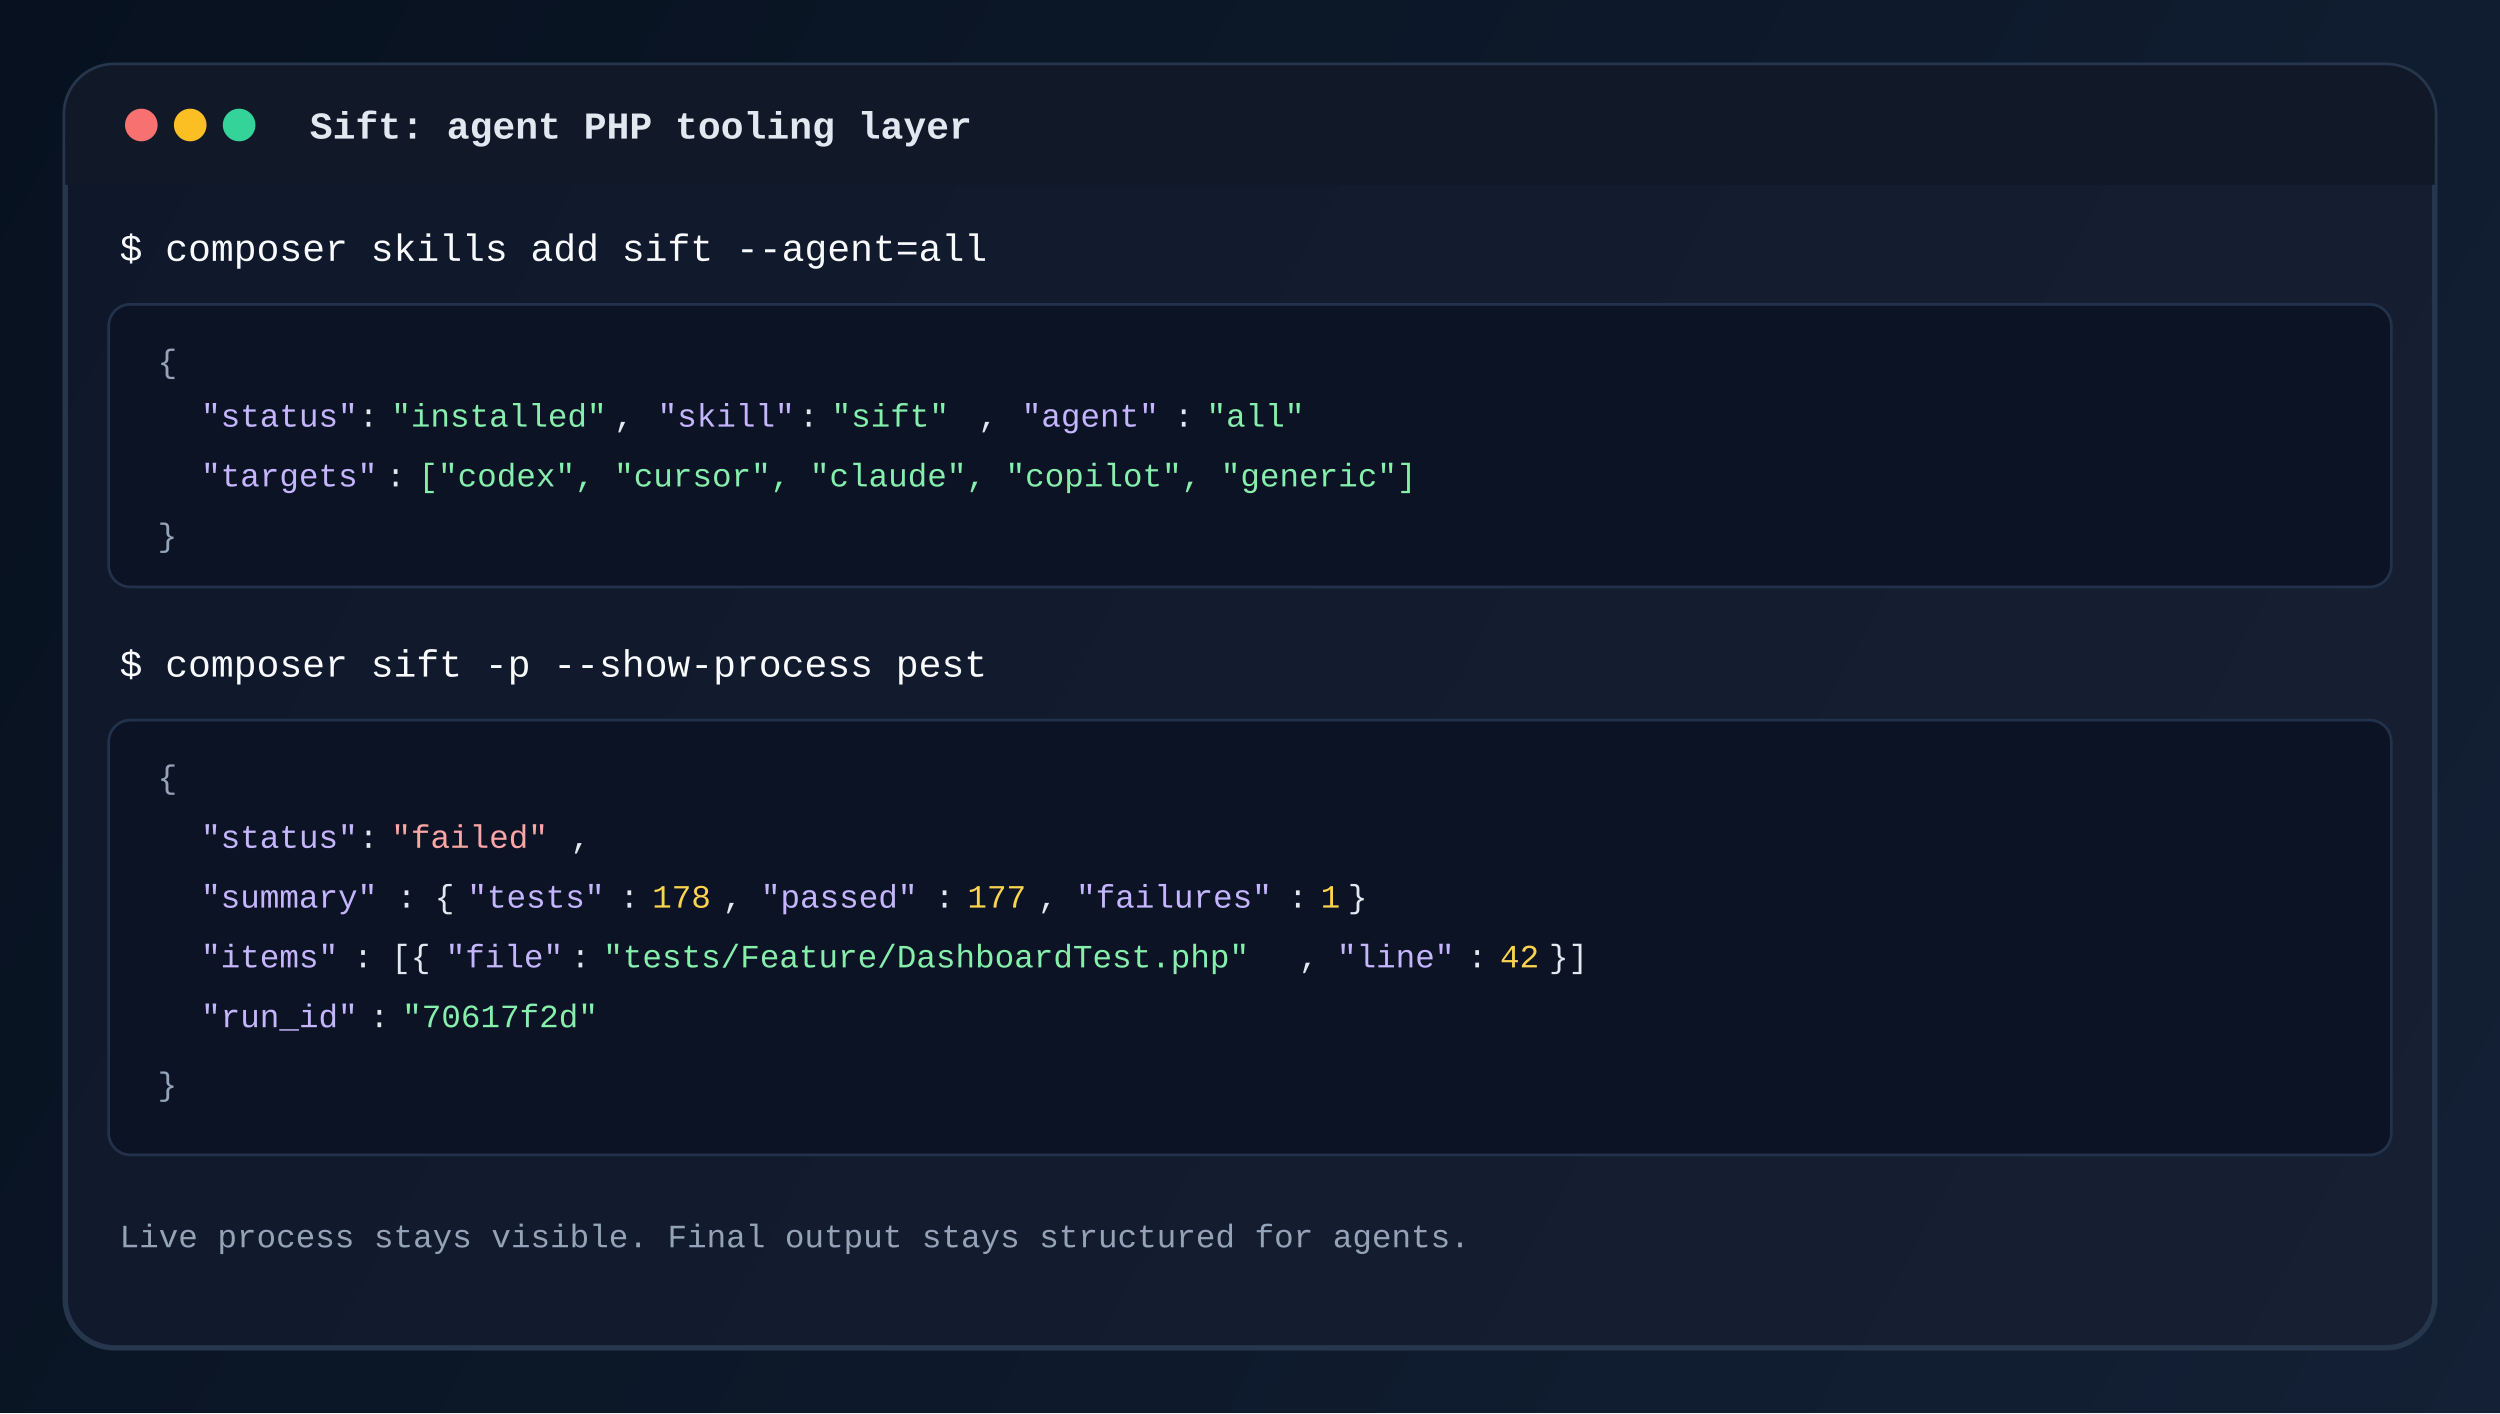
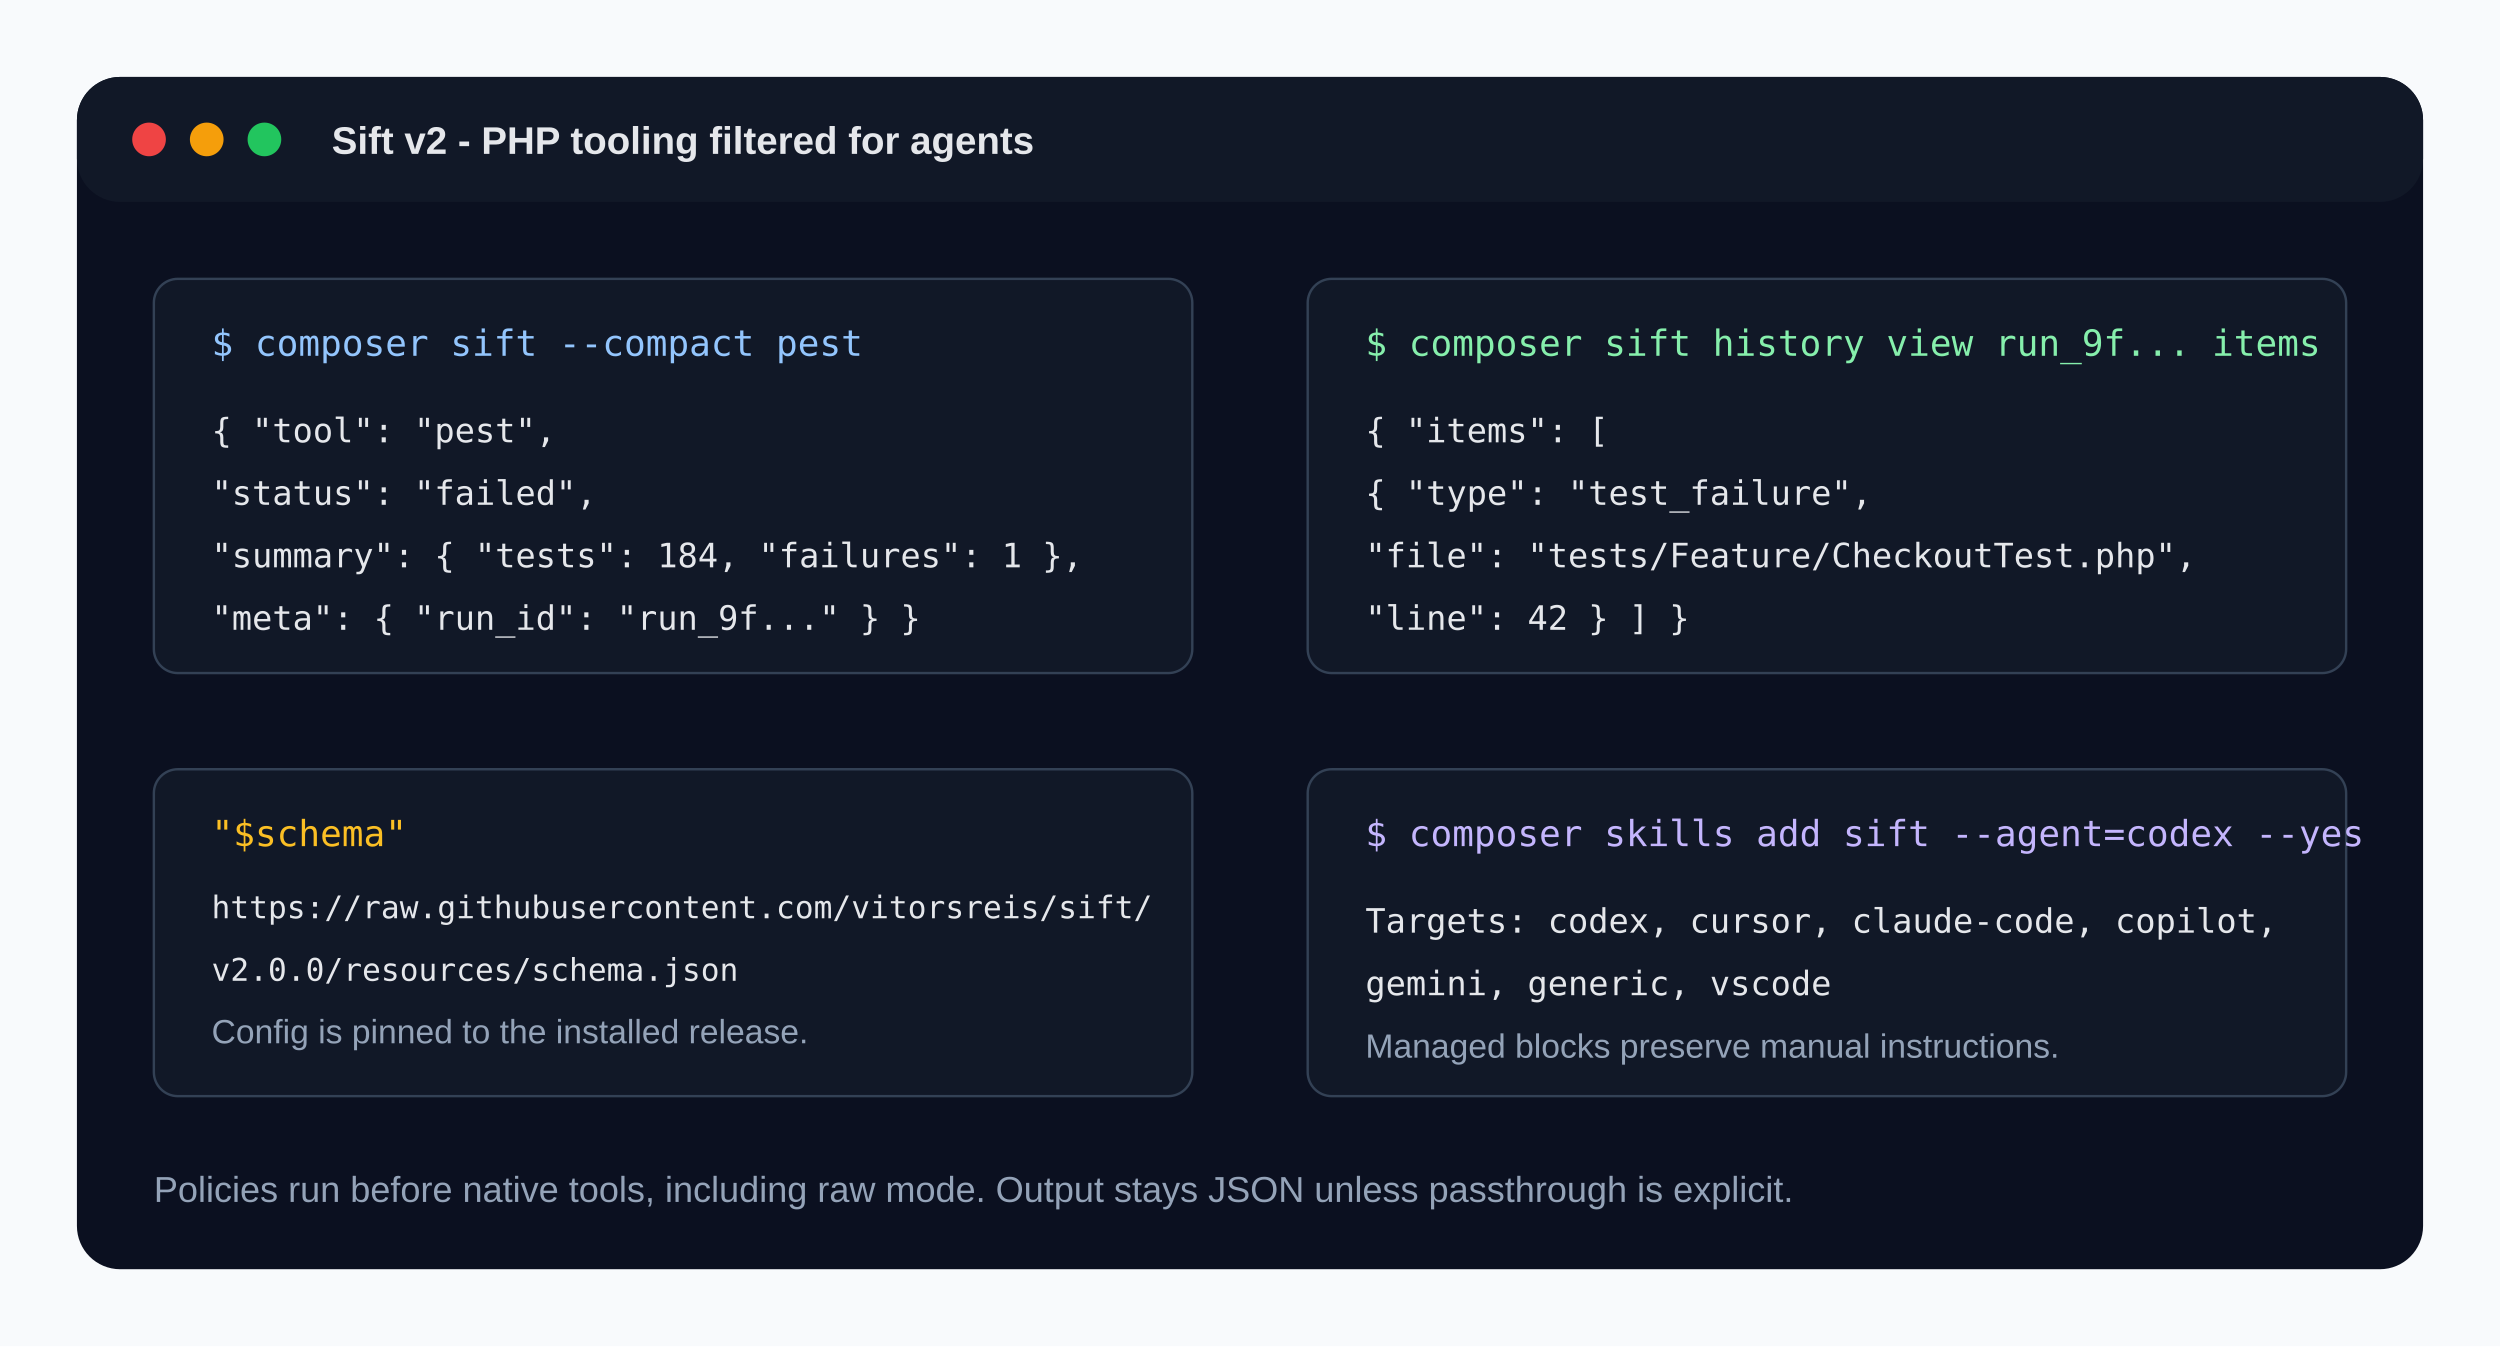
- <svg xmlns="http://www.w3.org/2000/svg" viewBox="0 0 920 520" role="img" aria-labelledby="title desc">
-   <defs>
-     <linearGradient id="bg" x1="0" y1="0" x2="920" y2="520" gradientUnits="userSpaceOnUse">
-       <stop offset="0" stop-color="#07111f" />
-       <stop offset="1" stop-color="#132035" />
-     </linearGradient>
-     <linearGradient id="panel" x1="24" y1="24" x2="896" y2="496" gradientUnits="userSpaceOnUse">
-       <stop offset="0" stop-color="#0f172a" />
-       <stop offset="1" stop-color="#172033" />
-     </linearGradient>
-   </defs>
-   <rect width="920" height="520" fill="url(#bg)" />
-   <rect x="24" y="24" width="872" height="472" rx="18" fill="url(#panel)" stroke="#26364d" stroke-width="2" />
-   <rect x="24" y="24" width="872" height="44" rx="18" fill="#111827" />
-   <rect x="24" y="50" width="872" height="18" fill="#111827" />
-   <circle cx="52" cy="46" r="6" fill="#f87171" />
-   <circle cx="70" cy="46" r="6" fill="#fbbf24" />
-   <circle cx="88" cy="46" r="6" fill="#34d399" />
-   <text x="114" y="51" fill="#e2e8f0" font-family="'Courier New', monospace" font-size="14" font-weight="700">Sift: agent PHP tooling layer</text>
-   <text x="44" y="96" fill="#f8fafc" font-family="'Courier New', monospace" font-size="14">$ composer skills add sift --agent=all</text>
-   <rect x="40" y="112" width="840" height="104" rx="8" fill="#0b1325" stroke="#23324c" />
-   <text x="58" y="137" fill="#94a3b8" font-family="'Courier New', monospace" font-size="12">{</text>
-   <text x="74" y="157" fill="#c4b5fd" font-family="'Courier New', monospace" font-size="12">"status"</text>
-   <text x="132" y="157" fill="#e2e8f0" font-family="'Courier New', monospace" font-size="12">:</text>
-   <text x="144" y="157" fill="#86efac" font-family="'Courier New', monospace" font-size="12">"installed"</text>
-   <text x="226" y="157" fill="#e2e8f0" font-family="'Courier New', monospace" font-size="12">,</text>
-   <text x="242" y="157" fill="#c4b5fd" font-family="'Courier New', monospace" font-size="12">"skill"</text>
-   <text x="294" y="157" fill="#e2e8f0" font-family="'Courier New', monospace" font-size="12">:</text>
-   <text x="306" y="157" fill="#86efac" font-family="'Courier New', monospace" font-size="12">"sift"</text>
-   <text x="360" y="157" fill="#e2e8f0" font-family="'Courier New', monospace" font-size="12">,</text>
-   <text x="376" y="157" fill="#c4b5fd" font-family="'Courier New', monospace" font-size="12">"agent"</text>
-   <text x="432" y="157" fill="#e2e8f0" font-family="'Courier New', monospace" font-size="12">:</text>
-   <text x="444" y="157" fill="#86efac" font-family="'Courier New', monospace" font-size="12">"all"</text>
-   <text x="74" y="179" fill="#c4b5fd" font-family="'Courier New', monospace" font-size="12">"targets"</text>
-   <text x="142" y="179" fill="#e2e8f0" font-family="'Courier New', monospace" font-size="12">:</text>
-   <text x="154" y="179" fill="#86efac" font-family="'Courier New', monospace" font-size="12">["codex", "cursor", "claude", "copilot", "generic"]</text>
-   <text x="58" y="201" fill="#94a3b8" font-family="'Courier New', monospace" font-size="12">}</text>
-   <text x="44" y="249" fill="#f8fafc" font-family="'Courier New', monospace" font-size="14">$ composer sift -p --show-process pest</text>
-   <rect x="40" y="265" width="840" height="160" rx="8" fill="#0b1325" stroke="#23324c" />
-   <text x="58" y="290" fill="#94a3b8" font-family="'Courier New', monospace" font-size="12">{</text>
-   <text x="74" y="312" fill="#c4b5fd" font-family="'Courier New', monospace" font-size="12">"status"</text>
-   <text x="132" y="312" fill="#e2e8f0" font-family="'Courier New', monospace" font-size="12">:</text>
-   <text x="144" y="312" fill="#fca5a5" font-family="'Courier New', monospace" font-size="12">"failed"</text>
-   <text x="210" y="312" fill="#e2e8f0" font-family="'Courier New', monospace" font-size="12">,</text>
-   <text x="74" y="334" fill="#c4b5fd" font-family="'Courier New', monospace" font-size="12">"summary"</text>
-   <text x="146" y="334" fill="#e2e8f0" font-family="'Courier New', monospace" font-size="12">:</text>
-   <text x="160" y="334" fill="#e2e8f0" font-family="'Courier New', monospace" font-size="12">{</text>
-   <text x="172" y="334" fill="#c4b5fd" font-family="'Courier New', monospace" font-size="12">"tests"</text>
-   <text x="228" y="334" fill="#e2e8f0" font-family="'Courier New', monospace" font-size="12">:</text>
-   <text x="240" y="334" fill="#fcd34d" font-family="'Courier New', monospace" font-size="12">178</text>
-   <text x="266" y="334" fill="#e2e8f0" font-family="'Courier New', monospace" font-size="12">,</text>
-   <text x="280" y="334" fill="#c4b5fd" font-family="'Courier New', monospace" font-size="12">"passed"</text>
-   <text x="344" y="334" fill="#e2e8f0" font-family="'Courier New', monospace" font-size="12">:</text>
-   <text x="356" y="334" fill="#fcd34d" font-family="'Courier New', monospace" font-size="12">177</text>
-   <text x="382" y="334" fill="#e2e8f0" font-family="'Courier New', monospace" font-size="12">,</text>
-   <text x="396" y="334" fill="#c4b5fd" font-family="'Courier New', monospace" font-size="12">"failures"</text>
-   <text x="474" y="334" fill="#e2e8f0" font-family="'Courier New', monospace" font-size="12">:</text>
-   <text x="486" y="334" fill="#fcd34d" font-family="'Courier New', monospace" font-size="12">1</text>
-   <text x="496" y="334" fill="#e2e8f0" font-family="'Courier New', monospace" font-size="12">}</text>
-   <text x="74" y="356" fill="#c4b5fd" font-family="'Courier New', monospace" font-size="12">"items"</text>
-   <text x="130" y="356" fill="#e2e8f0" font-family="'Courier New', monospace" font-size="12">:</text>
-   <text x="144" y="356" fill="#e2e8f0" font-family="'Courier New', monospace" font-size="12">[{</text>
-   <text x="164" y="356" fill="#c4b5fd" font-family="'Courier New', monospace" font-size="12">"file"</text>
-   <text x="210" y="356" fill="#e2e8f0" font-family="'Courier New', monospace" font-size="12">:</text>
-   <text x="222" y="356" fill="#86efac" font-family="'Courier New', monospace" font-size="12">"tests/Feature/DashboardTest.php"</text>
-   <text x="478" y="356" fill="#e2e8f0" font-family="'Courier New', monospace" font-size="12">,</text>
-   <text x="492" y="356" fill="#c4b5fd" font-family="'Courier New', monospace" font-size="12">"line"</text>
-   <text x="540" y="356" fill="#e2e8f0" font-family="'Courier New', monospace" font-size="12">:</text>
-   <text x="552" y="356" fill="#fcd34d" font-family="'Courier New', monospace" font-size="12">42</text>
-   <text x="570" y="356" fill="#e2e8f0" font-family="'Courier New', monospace" font-size="12">}]</text>
-   <text x="74" y="378" fill="#c4b5fd" font-family="'Courier New', monospace" font-size="12">"run_id"</text>
-   <text x="136" y="378" fill="#e2e8f0" font-family="'Courier New', monospace" font-size="12">:</text>
-   <text x="148" y="378" fill="#86efac" font-family="'Courier New', monospace" font-size="12">"70617f2d"</text>
-   <text x="58" y="403" fill="#94a3b8" font-family="'Courier New', monospace" font-size="12">}</text>
-   <text x="44" y="459" fill="#94a3b8" font-family="'Courier New', monospace" font-size="12">Live process stays visible. Final output stays structured for agents.</text>
+ <svg xmlns="http://www.w3.org/2000/svg" viewBox="0 0 1040 560" role="img" aria-labelledby="title desc">
+   <rect width="1040" height="560" fill="#f8fafc" />
+   <rect x="32" y="32" width="976" height="496" rx="18" fill="#0b1020" />
+   <rect x="32" y="32" width="976" height="52" rx="18" fill="#111827" />
+   <circle cx="62" cy="58" r="7" fill="#ef4444" />
+   <circle cx="86" cy="58" r="7" fill="#f59e0b" />
+   <circle cx="110" cy="58" r="7" fill="#22c55e" />
+   <text x="138" y="64" fill="#e5e7eb" font-family="Arial, sans-serif" font-size="16" font-weight="700">Sift v2 - PHP tooling filtered for agents</text>
+   <rect x="64" y="116" width="432" height="164" rx="10" fill="#111827" stroke="#334155" />
+   <text x="88" y="148" fill="#93c5fd" font-family="Consolas, monospace" font-size="15">$ composer sift --compact pest</text>
+   <text x="88" y="184" fill="#e5e7eb" font-family="Consolas, monospace" font-size="14">{ "tool": "pest",</text>
+   <text x="88" y="210" fill="#e5e7eb" font-family="Consolas, monospace" font-size="14">  "status": "failed",</text>
+   <text x="88" y="236" fill="#e5e7eb" font-family="Consolas, monospace" font-size="14">  "summary": { "tests": 184, "failures": 1 },</text>
+   <text x="88" y="262" fill="#e5e7eb" font-family="Consolas, monospace" font-size="14">  "meta": { "run_id": "run_9f..." } }</text>
+   <rect x="544" y="116" width="432" height="164" rx="10" fill="#111827" stroke="#334155" />
+   <text x="568" y="148" fill="#86efac" font-family="Consolas, monospace" font-size="15">$ composer sift history view run_9f... items</text>
+   <text x="568" y="184" fill="#e5e7eb" font-family="Consolas, monospace" font-size="14">{ "items": [</text>
+   <text x="568" y="210" fill="#e5e7eb" font-family="Consolas, monospace" font-size="14">  { "type": "test_failure",</text>
+   <text x="568" y="236" fill="#e5e7eb" font-family="Consolas, monospace" font-size="14">    "file": "tests/Feature/CheckoutTest.php",</text>
+   <text x="568" y="262" fill="#e5e7eb" font-family="Consolas, monospace" font-size="14">    "line": 42 } ] }</text>
+   <rect x="64" y="320" width="432" height="136" rx="10" fill="#111827" stroke="#334155" />
+   <text x="88" y="352" fill="#fbbf24" font-family="Consolas, monospace" font-size="15">"$schema"</text>
+   <text x="88" y="382" fill="#e5e7eb" font-family="Consolas, monospace" font-size="13">https://raw.githubusercontent.com/vitorsreis/sift/</text>
+   <text x="88" y="408" fill="#e5e7eb" font-family="Consolas, monospace" font-size="13">v2.0.0/resources/schema.json</text>
+   <text x="88" y="434" fill="#94a3b8" font-family="Arial, sans-serif" font-size="14">Config is pinned to the installed release.</text>
+   <rect x="544" y="320" width="432" height="136" rx="10" fill="#111827" stroke="#334155" />
+   <text x="568" y="352" fill="#c4b5fd" font-family="Consolas, monospace" font-size="15">$ composer skills add sift --agent=codex --yes</text>
+   <text x="568" y="388" fill="#e5e7eb" font-family="Consolas, monospace" font-size="14">Targets: codex, cursor, claude-code, copilot,</text>
+   <text x="568" y="414" fill="#e5e7eb" font-family="Consolas, monospace" font-size="14">gemini, generic, vscode</text>
+   <text x="568" y="440" fill="#94a3b8" font-family="Arial, sans-serif" font-size="14">Managed blocks preserve manual instructions.</text>
+   <text x="64" y="500" fill="#94a3b8" font-family="Arial, sans-serif" font-size="15">Policies run before native tools, including raw mode. Output stays JSON unless passthrough is explicit.</text>
</svg>
